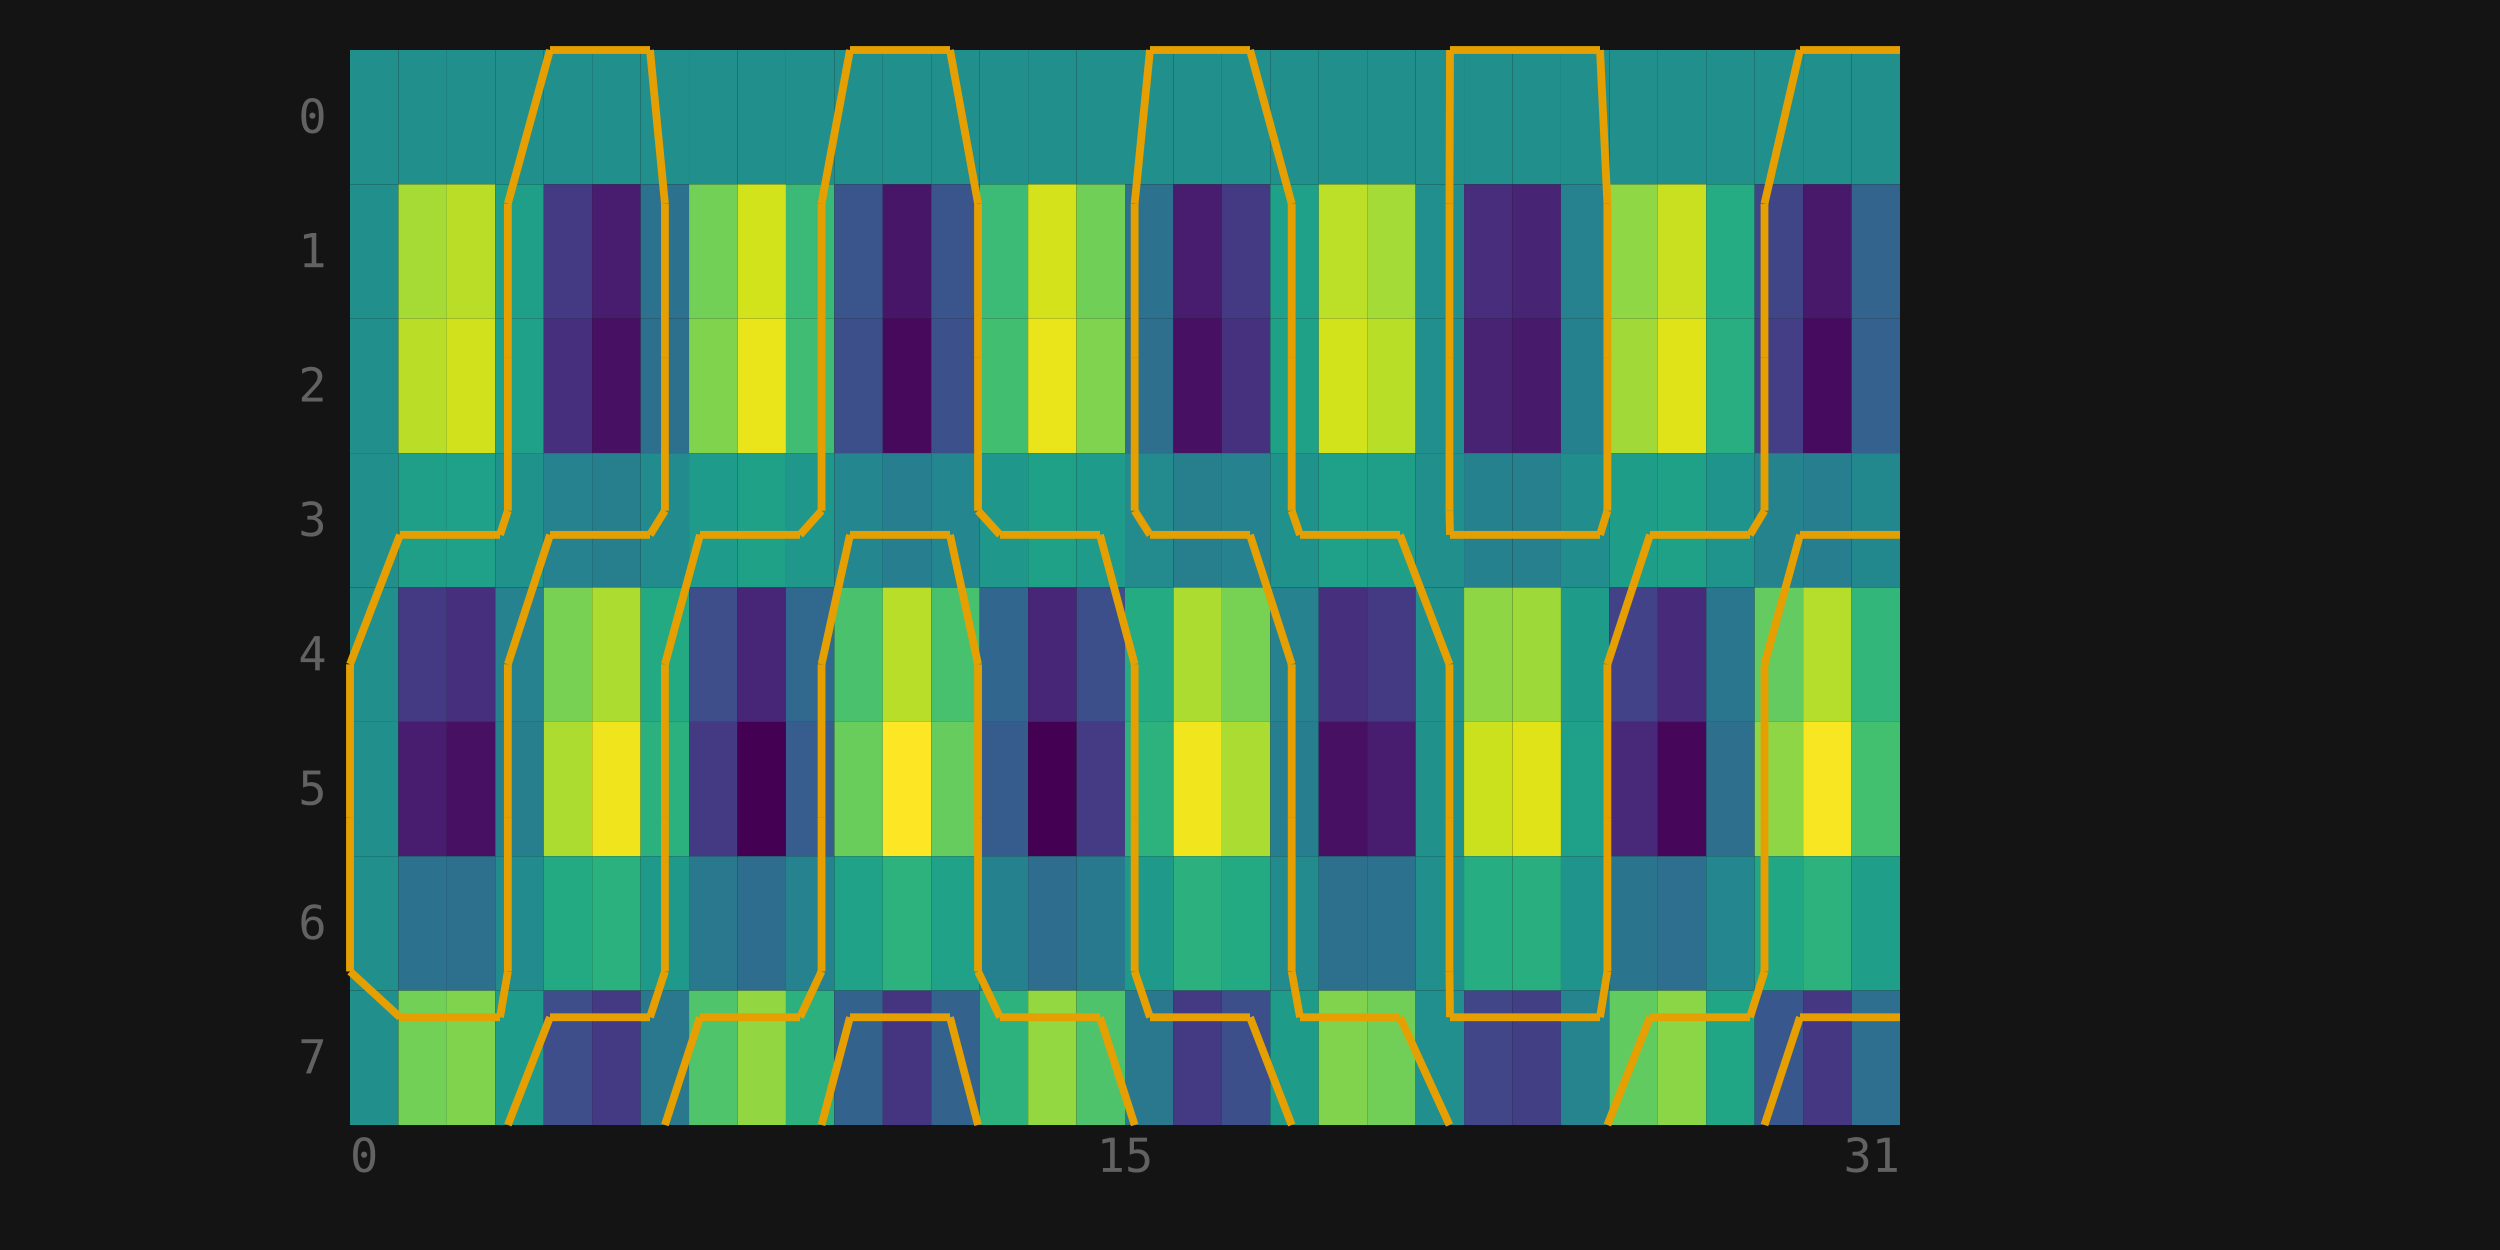
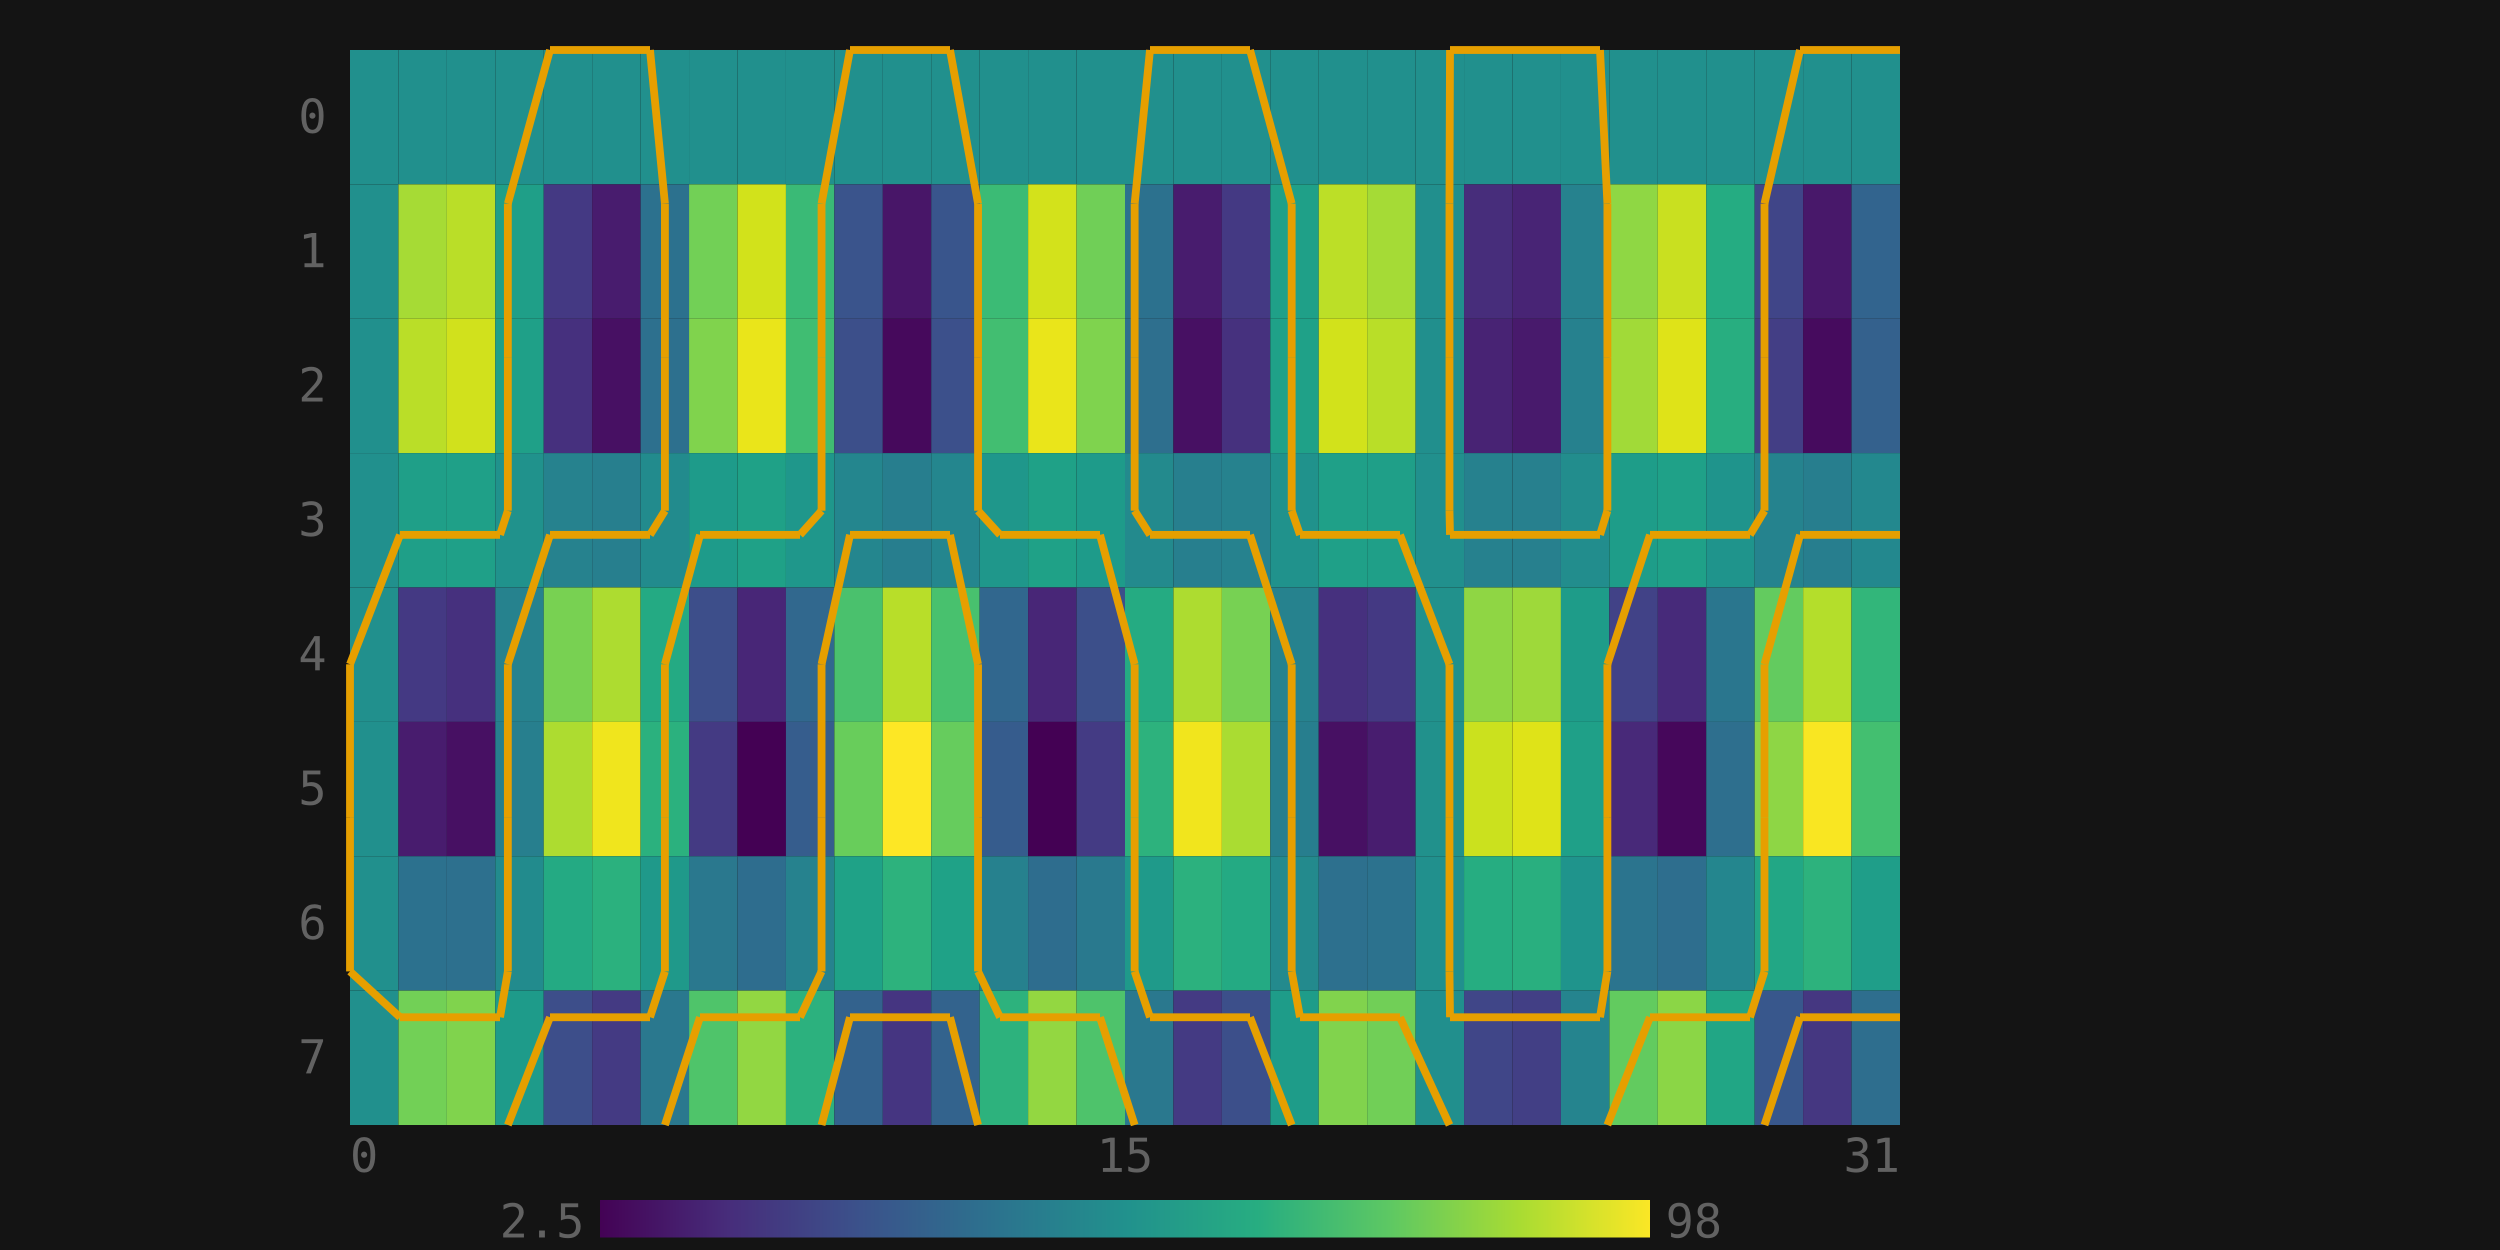
<svg xmlns="http://www.w3.org/2000/svg" viewBox="0 0 640 320" width="640" height="320">
  <rect width="100%" height="100%" fill="#141414" />
  <text x="89.6" y="300" text-anchor="start" font-size="12" font-family="monospace" fill="#626262">0</text>
  <text x="288" y="300" text-anchor="middle" font-size="12" font-family="monospace" fill="#626262">15</text>
  <text x="486.4" y="300" text-anchor="end" font-size="12" font-family="monospace" fill="#626262">31</text>
+   <text x="149.6" y="316.8" text-anchor="end" font-size="12" font-family="monospace" fill="#626262">2.5</text>
+   <defs>
+     <linearGradient id="rsvgb" x1="0" y1="0" x2="1" y2="0">
+       <stop offset="0" stop-color="#440154" />
+       <stop offset="0.125" stop-color="#472d7b" />
+       <stop offset="0.25" stop-color="#3b528b" />
+       <stop offset="0.375" stop-color="#2c728e" />
+       <stop offset="0.5" stop-color="#21918d" />
+       <stop offset="0.625" stop-color="#27ad81" />
+       <stop offset="0.75" stop-color="#5dc863" />
+       <stop offset="0.875" stop-color="#aadc32" />
+       <stop offset="1" stop-color="#fde725" />
+     </linearGradient>
+   </defs>
+   <rect x="153.6" y="307.2" width="268.8" height="9.6" fill="url(#rsvgb)" />
+   <text x="426.4" y="316.8" text-anchor="start" font-size="12" font-family="monospace" fill="#626262">98</text>
  <clipPath id="isvgb-0">
    <rect x="0" y="18" width="83.6" height="24" />
  </clipPath>
  <text x="83.6" y="34" text-anchor="end" clip-path="url(#isvgb-0)" font-size="12" font-family="monospace" fill="#626262">0</text>
  <clipPath id="isvgb-1">
    <rect x="0" y="52.4" width="83.6" height="24" />
  </clipPath>
  <text x="83.6" y="68.4" text-anchor="end" clip-path="url(#isvgb-1)" font-size="12" font-family="monospace" fill="#626262">1</text>
  <clipPath id="isvgb-2">
    <rect x="0" y="86.8" width="83.6" height="24" />
  </clipPath>
  <text x="83.6" y="102.8" text-anchor="end" clip-path="url(#isvgb-2)" font-size="12" font-family="monospace" fill="#626262">2</text>
  <clipPath id="isvgb-3">
    <rect x="0" y="121.2" width="83.6" height="24" />
  </clipPath>
  <text x="83.6" y="137.2" text-anchor="end" clip-path="url(#isvgb-3)" font-size="12" font-family="monospace" fill="#626262">3</text>
  <clipPath id="isvgb-4">
    <rect x="0" y="155.6" width="83.6" height="24" />
  </clipPath>
  <text x="83.6" y="171.6" text-anchor="end" clip-path="url(#isvgb-4)" font-size="12" font-family="monospace" fill="#626262">4</text>
  <clipPath id="isvgb-5">
    <rect x="0" y="190" width="83.6" height="24" />
  </clipPath>
  <text x="83.6" y="206" text-anchor="end" clip-path="url(#isvgb-5)" font-size="12" font-family="monospace" fill="#626262">5</text>
  <clipPath id="isvgb-6">
    <rect x="0" y="224.4" width="83.6" height="24" />
  </clipPath>
  <text x="83.6" y="240.4" text-anchor="end" clip-path="url(#isvgb-6)" font-size="12" font-family="monospace" fill="#626262">6</text>
  <clipPath id="isvgb-7">
    <rect x="0" y="258.8" width="83.6" height="24" />
  </clipPath>
  <text x="83.6" y="274.8" text-anchor="end" clip-path="url(#isvgb-7)" font-size="12" font-family="monospace" fill="#626262">7</text>
  <rect x="89.6" y="12.8" width="12.4" height="34.4" fill="#21908d" />
  <rect x="102" y="12.8" width="12.4" height="34.4" fill="#21908d" />
  <rect x="114.4" y="12.8" width="12.4" height="34.4" fill="#21908d" />
  <rect x="126.8" y="12.8" width="12.4" height="34.4" fill="#21908d" />
  <rect x="139.2" y="12.8" width="12.4" height="34.4" fill="#21908d" />
  <rect x="151.6" y="12.8" width="12.4" height="34.4" fill="#21908d" />
  <rect x="164" y="12.8" width="12.4" height="34.4" fill="#21908d" />
  <rect x="176.4" y="12.8" width="12.4" height="34.4" fill="#21908d" />
  <rect x="188.8" y="12.8" width="12.4" height="34.4" fill="#21908d" />
  <rect x="201.2" y="12.8" width="12.4" height="34.4" fill="#21908d" />
  <rect x="213.6" y="12.8" width="12.4" height="34.4" fill="#21908d" />
  <rect x="226" y="12.8" width="12.4" height="34.4" fill="#21908d" />
  <rect x="238.4" y="12.8" width="12.4" height="34.4" fill="#21908d" />
  <rect x="250.8" y="12.8" width="12.4" height="34.4" fill="#21908d" />
  <rect x="263.2" y="12.8" width="12.4" height="34.4" fill="#21908d" />
  <rect x="275.6" y="12.8" width="12.4" height="34.4" fill="#21908d" />
  <rect x="288" y="12.8" width="12.4" height="34.4" fill="#21908d" />
  <rect x="300.4" y="12.8" width="12.4" height="34.4" fill="#21908d" />
  <rect x="312.8" y="12.8" width="12.4" height="34.4" fill="#21908d" />
  <rect x="325.2" y="12.8" width="12.4" height="34.4" fill="#21908d" />
  <rect x="337.6" y="12.8" width="12.4" height="34.4" fill="#21908d" />
  <rect x="350" y="12.8" width="12.4" height="34.4" fill="#21908d" />
  <rect x="362.4" y="12.8" width="12.4" height="34.4" fill="#21908d" />
  <rect x="374.8" y="12.8" width="12.4" height="34.4" fill="#21908d" />
  <rect x="387.2" y="12.8" width="12.4" height="34.4" fill="#21908d" />
  <rect x="399.6" y="12.8" width="12.4" height="34.4" fill="#21908d" />
  <rect x="412" y="12.8" width="12.4" height="34.4" fill="#21908d" />
  <rect x="424.4" y="12.8" width="12.4" height="34.4" fill="#21908d" />
  <rect x="436.8" y="12.8" width="12.4" height="34.4" fill="#21908d" />
  <rect x="449.2" y="12.8" width="12.4" height="34.4" fill="#21908d" />
  <rect x="461.6" y="12.8" width="12.4" height="34.4" fill="#21908d" />
  <rect x="474" y="12.8" width="12.4" height="34.4" fill="#21908d" />
  <rect x="89.6" y="47.2" width="12.4" height="34.4" fill="#21908d" />
  <rect x="102" y="47.2" width="12.4" height="34.4" fill="#a6db35" />
  <rect x="114.4" y="47.2" width="12.4" height="34.4" fill="#bade28" />
  <rect x="126.8" y="47.2" width="12.4" height="34.4" fill="#1f9f88" />
  <rect x="139.2" y="47.2" width="12.4" height="34.4" fill="#443983" />
  <rect x="151.6" y="47.2" width="12.4" height="34.4" fill="#481c6e" />
  <rect x="164" y="47.2" width="12.4" height="34.4" fill="#2c718e" />
  <rect x="176.4" y="47.2" width="12.4" height="34.4" fill="#72d056" />
  <rect x="188.8" y="47.2" width="12.4" height="34.4" fill="#d2e21b" />
  <rect x="201.2" y="47.2" width="12.4" height="34.4" fill="#3aba76" />
  <rect x="213.6" y="47.2" width="12.4" height="34.4" fill="#3a548c" />
  <rect x="226" y="47.2" width="12.4" height="34.4" fill="#481668" />
  <rect x="238.4" y="47.2" width="12.4" height="34.4" fill="#39558c" />
  <rect x="250.8" y="47.2" width="12.4" height="34.4" fill="#3bbb75" />
  <rect x="263.2" y="47.2" width="12.4" height="34.4" fill="#d3e21b" />
  <rect x="275.6" y="47.2" width="12.4" height="34.4" fill="#70cf57" />
  <rect x="288" y="47.2" width="12.4" height="34.4" fill="#2c718e" />
  <rect x="300.4" y="47.2" width="12.4" height="34.4" fill="#481c6e" />
  <rect x="312.8" y="47.2" width="12.4" height="34.4" fill="#443983" />
  <rect x="325.2" y="47.2" width="12.4" height="34.4" fill="#1fa088" />
  <rect x="337.6" y="47.2" width="12.4" height="34.4" fill="#bcdf27" />
  <rect x="350" y="47.2" width="12.4" height="34.4" fill="#a5db36" />
  <rect x="362.4" y="47.2" width="12.4" height="34.4" fill="#218f8d" />
  <rect x="374.8" y="47.2" width="12.4" height="34.4" fill="#472d7b" />
  <rect x="387.2" y="47.2" width="12.4" height="34.4" fill="#482475" />
  <rect x="399.6" y="47.2" width="12.4" height="34.4" fill="#26828e" />
  <rect x="412" y="47.2" width="12.4" height="34.4" fill="#8fd744" />
  <rect x="424.4" y="47.2" width="12.4" height="34.4" fill="#c9e020" />
  <rect x="436.8" y="47.2" width="12.4" height="34.4" fill="#25ac82" />
  <rect x="449.2" y="47.2" width="12.4" height="34.4" fill="#404588" />
  <rect x="461.6" y="47.2" width="12.4" height="34.4" fill="#48186a" />
  <rect x="474" y="47.2" width="12.4" height="34.4" fill="#32648e" />
  <rect x="89.6" y="81.6" width="12.4" height="34.4" fill="#21908d" />
  <rect x="102" y="81.6" width="12.4" height="34.4" fill="#bade28" />
  <rect x="114.4" y="81.6" width="12.4" height="34.4" fill="#d1e11c" />
  <rect x="126.8" y="81.6" width="12.4" height="34.4" fill="#1fa088" />
  <rect x="139.2" y="81.6" width="12.4" height="34.4" fill="#46307e" />
  <rect x="151.6" y="81.6" width="12.4" height="34.4" fill="#471063" />
  <rect x="164" y="81.6" width="12.4" height="34.4" fill="#2d708e" />
  <rect x="176.4" y="81.6" width="12.4" height="34.4" fill="#80d34d" />
  <rect x="188.8" y="81.6" width="12.4" height="34.4" fill="#eae51a" />
  <rect x="201.2" y="81.6" width="12.4" height="34.4" fill="#40bd72" />
  <rect x="213.6" y="81.6" width="12.4" height="34.4" fill="#3c4f8a" />
  <rect x="226" y="81.6" width="12.4" height="34.4" fill="#46095c" />
  <rect x="238.4" y="81.6" width="12.4" height="34.4" fill="#3c508b" />
  <rect x="250.8" y="81.6" width="12.4" height="34.4" fill="#42be71" />
  <rect x="263.2" y="81.6" width="12.4" height="34.4" fill="#eae51a" />
  <rect x="275.6" y="81.6" width="12.4" height="34.4" fill="#7fd34e" />
  <rect x="288" y="81.6" width="12.4" height="34.4" fill="#2e6f8e" />
  <rect x="300.4" y="81.6" width="12.4" height="34.4" fill="#471063" />
  <rect x="312.8" y="81.6" width="12.4" height="34.4" fill="#46317e" />
  <rect x="325.2" y="81.6" width="12.4" height="34.4" fill="#1fa188" />
  <rect x="337.6" y="81.6" width="12.4" height="34.4" fill="#d2e21b" />
  <rect x="350" y="81.6" width="12.4" height="34.4" fill="#b9de28" />
  <rect x="362.4" y="81.6" width="12.4" height="34.4" fill="#218f8d" />
  <rect x="374.8" y="81.6" width="12.4" height="34.4" fill="#482374" />
  <rect x="387.2" y="81.6" width="12.4" height="34.4" fill="#481a6c" />
  <rect x="399.6" y="81.6" width="12.4" height="34.4" fill="#26818e" />
  <rect x="412" y="81.6" width="12.4" height="34.4" fill="#a1da38" />
  <rect x="424.4" y="81.6" width="12.4" height="34.4" fill="#dfe318" />
  <rect x="436.8" y="81.6" width="12.4" height="34.4" fill="#28ae80" />
  <rect x="449.2" y="81.6" width="12.4" height="34.4" fill="#433e85" />
  <rect x="461.6" y="81.6" width="12.4" height="34.4" fill="#460b5e" />
  <rect x="474" y="81.6" width="12.4" height="34.4" fill="#34618d" />
  <rect x="89.6" y="116" width="12.4" height="34.4" fill="#21908d" />
  <rect x="102" y="116" width="12.4" height="34.4" fill="#1f9f88" />
  <rect x="114.4" y="116" width="12.4" height="34.4" fill="#1fa088" />
  <rect x="126.8" y="116" width="12.4" height="34.4" fill="#20928c" />
  <rect x="139.2" y="116" width="12.4" height="34.4" fill="#26828e" />
  <rect x="151.6" y="116" width="12.4" height="34.4" fill="#277f8e" />
  <rect x="164" y="116" width="12.4" height="34.4" fill="#228b8d" />
  <rect x="176.4" y="116" width="12.4" height="34.4" fill="#1e9b8a" />
  <rect x="188.8" y="116" width="12.4" height="34.4" fill="#1fa187" />
  <rect x="201.2" y="116" width="12.4" height="34.4" fill="#1f978b" />
  <rect x="213.6" y="116" width="12.4" height="34.4" fill="#24868e" />
  <rect x="226" y="116" width="12.4" height="34.4" fill="#277e8e" />
  <rect x="238.4" y="116" width="12.4" height="34.4" fill="#24868e" />
  <rect x="250.8" y="116" width="12.4" height="34.4" fill="#1f978b" />
  <rect x="263.2" y="116" width="12.4" height="34.4" fill="#1fa187" />
  <rect x="275.6" y="116" width="12.4" height="34.4" fill="#1e9b8a" />
  <rect x="288" y="116" width="12.4" height="34.4" fill="#238a8d" />
  <rect x="300.4" y="116" width="12.4" height="34.4" fill="#277f8e" />
  <rect x="312.8" y="116" width="12.4" height="34.4" fill="#26828e" />
  <rect x="325.2" y="116" width="12.4" height="34.4" fill="#20928c" />
  <rect x="337.6" y="116" width="12.4" height="34.4" fill="#1fa088" />
  <rect x="350" y="116" width="12.4" height="34.4" fill="#1f9f88" />
  <rect x="362.4" y="116" width="12.4" height="34.4" fill="#21908d" />
  <rect x="374.8" y="116" width="12.4" height="34.4" fill="#26818e" />
  <rect x="387.2" y="116" width="12.4" height="34.4" fill="#27808e" />
  <rect x="399.6" y="116" width="12.4" height="34.4" fill="#228d8d" />
  <rect x="412" y="116" width="12.4" height="34.4" fill="#1e9d89" />
  <rect x="424.4" y="116" width="12.4" height="34.4" fill="#1fa188" />
  <rect x="436.8" y="116" width="12.4" height="34.4" fill="#1f948c" />
  <rect x="449.2" y="116" width="12.4" height="34.4" fill="#25838e" />
  <rect x="461.6" y="116" width="12.4" height="34.4" fill="#277e8e" />
  <rect x="474" y="116" width="12.4" height="34.4" fill="#23888e" />
  <rect x="89.6" y="150.4" width="12.4" height="34.4" fill="#21908d" />
  <rect x="102" y="150.4" width="12.4" height="34.4" fill="#443983" />
  <rect x="114.4" y="150.4" width="12.4" height="34.4" fill="#46307e" />
  <rect x="126.8" y="150.4" width="12.4" height="34.4" fill="#26828e" />
  <rect x="139.2" y="150.4" width="12.4" height="34.4" fill="#78d152" />
  <rect x="151.6" y="150.4" width="12.4" height="34.4" fill="#addc30" />
  <rect x="164" y="150.4" width="12.4" height="34.4" fill="#24aa83" />
  <rect x="176.4" y="150.4" width="12.4" height="34.4" fill="#3d4e8a" />
  <rect x="188.8" y="150.4" width="12.4" height="34.4" fill="#482677" />
  <rect x="201.2" y="150.4" width="12.4" height="34.4" fill="#31688e" />
  <rect x="213.6" y="150.4" width="12.4" height="34.4" fill="#4ac16d" />
  <rect x="226" y="150.4" width="12.4" height="34.4" fill="#b8de29" />
  <rect x="238.4" y="150.4" width="12.4" height="34.4" fill="#48c16e" />
  <rect x="250.8" y="150.4" width="12.4" height="34.4" fill="#31678e" />
  <rect x="263.2" y="150.4" width="12.4" height="34.4" fill="#482677" />
  <rect x="275.6" y="150.4" width="12.4" height="34.4" fill="#3c4f8a" />
  <rect x="288" y="150.4" width="12.4" height="34.4" fill="#25ab82" />
  <rect x="300.4" y="150.4" width="12.4" height="34.4" fill="#addc30" />
  <rect x="312.8" y="150.4" width="12.4" height="34.4" fill="#77d153" />
  <rect x="325.2" y="150.4" width="12.4" height="34.4" fill="#26828e" />
  <rect x="337.6" y="150.4" width="12.4" height="34.4" fill="#46307e" />
  <rect x="350" y="150.4" width="12.4" height="34.4" fill="#443983" />
  <rect x="362.4" y="150.4" width="12.4" height="34.4" fill="#21918c" />
  <rect x="374.8" y="150.4" width="12.4" height="34.4" fill="#8fd644" />
  <rect x="387.2" y="150.4" width="12.4" height="34.4" fill="#9ed93a" />
  <rect x="399.6" y="150.4" width="12.4" height="34.4" fill="#1e9c89" />
  <rect x="412" y="150.4" width="12.4" height="34.4" fill="#414287" />
  <rect x="424.4" y="150.4" width="12.4" height="34.4" fill="#472a7a" />
  <rect x="436.8" y="150.4" width="12.4" height="34.4" fill="#2a768e" />
  <rect x="449.2" y="150.4" width="12.4" height="34.4" fill="#63cb5f" />
  <rect x="461.6" y="150.4" width="12.4" height="34.4" fill="#b4de2b" />
  <rect x="474" y="150.4" width="12.4" height="34.4" fill="#32b67a" />
  <rect x="89.6" y="184.8" width="12.4" height="34.4" fill="#21908d" />
  <rect x="102" y="184.8" width="12.4" height="34.4" fill="#481c6e" />
  <rect x="114.4" y="184.8" width="12.4" height="34.4" fill="#471063" />
  <rect x="126.8" y="184.8" width="12.4" height="34.4" fill="#277f8e" />
  <rect x="139.2" y="184.8" width="12.4" height="34.4" fill="#addc30" />
  <rect x="151.6" y="184.8" width="12.4" height="34.4" fill="#f0e51d" />
  <rect x="164" y="184.8" width="12.4" height="34.4" fill="#2bb17e" />
  <rect x="176.4" y="184.8" width="12.4" height="34.4" fill="#443a83" />
  <rect x="188.8" y="184.8" width="12.4" height="34.4" fill="#440154" />
  <rect x="201.2" y="184.8" width="12.4" height="34.4" fill="#365d8d" />
  <rect x="213.6" y="184.8" width="12.4" height="34.4" fill="#68cd5b" />
  <rect x="226" y="184.8" width="12.4" height="34.4" fill="#fde725" />
  <rect x="238.4" y="184.8" width="12.4" height="34.4" fill="#66cc5d" />
  <rect x="250.8" y="184.8" width="12.4" height="34.4" fill="#365c8d" />
  <rect x="263.2" y="184.8" width="12.4" height="34.4" fill="#440154" />
  <rect x="275.6" y="184.8" width="12.4" height="34.4" fill="#443b84" />
  <rect x="288" y="184.8" width="12.4" height="34.4" fill="#2db27d" />
  <rect x="300.4" y="184.8" width="12.4" height="34.4" fill="#f1e51d" />
  <rect x="312.8" y="184.8" width="12.4" height="34.4" fill="#aadc32" />
  <rect x="325.2" y="184.8" width="12.4" height="34.4" fill="#277e8e" />
  <rect x="337.6" y="184.8" width="12.4" height="34.4" fill="#471063" />
  <rect x="350" y="184.8" width="12.4" height="34.4" fill="#481d6f" />
  <rect x="362.4" y="184.8" width="12.4" height="34.4" fill="#21918c" />
  <rect x="374.8" y="184.8" width="12.4" height="34.4" fill="#cbe11e" />
  <rect x="387.2" y="184.8" width="12.4" height="34.4" fill="#dfe318" />
  <rect x="399.6" y="184.8" width="12.4" height="34.4" fill="#1fa088" />
  <rect x="412" y="184.8" width="12.4" height="34.4" fill="#482979" />
  <rect x="424.4" y="184.8" width="12.4" height="34.4" fill="#46075b" />
  <rect x="436.8" y="184.8" width="12.4" height="34.4" fill="#2e6f8e" />
  <rect x="449.2" y="184.8" width="12.4" height="34.4" fill="#8ed645" />
  <rect x="461.6" y="184.8" width="12.4" height="34.4" fill="#f9e622" />
  <rect x="474" y="184.8" width="12.4" height="34.4" fill="#43bf70" />
  <rect x="89.6" y="219.2" width="12.4" height="34.4" fill="#21908d" />
  <rect x="102" y="219.2" width="12.4" height="34.4" fill="#2c718e" />
  <rect x="114.4" y="219.2" width="12.4" height="34.4" fill="#2d708e" />
  <rect x="126.8" y="219.2" width="12.4" height="34.4" fill="#228b8d" />
  <rect x="139.2" y="219.2" width="12.4" height="34.4" fill="#24aa83" />
  <rect x="151.6" y="219.2" width="12.4" height="34.4" fill="#2bb17e" />
  <rect x="164" y="219.2" width="12.4" height="34.4" fill="#1f998a" />
  <rect x="176.4" y="219.2" width="12.4" height="34.4" fill="#2a788e" />
  <rect x="188.8" y="219.2" width="12.4" height="34.4" fill="#2e6d8e" />
  <rect x="201.2" y="219.2" width="12.4" height="34.4" fill="#26828e" />
  <rect x="213.6" y="219.2" width="12.4" height="34.4" fill="#1fa287" />
  <rect x="226" y="219.2" width="12.4" height="34.4" fill="#2db27d" />
  <rect x="238.4" y="219.2" width="12.4" height="34.4" fill="#1fa287" />
  <rect x="250.8" y="219.2" width="12.4" height="34.4" fill="#26818e" />
  <rect x="263.2" y="219.2" width="12.4" height="34.4" fill="#2e6d8e" />
  <rect x="275.6" y="219.2" width="12.4" height="34.4" fill="#29798e" />
  <rect x="288" y="219.2" width="12.4" height="34.4" fill="#1f9a8a" />
  <rect x="300.4" y="219.2" width="12.4" height="34.4" fill="#2cb17e" />
  <rect x="312.8" y="219.2" width="12.4" height="34.4" fill="#24aa83" />
  <rect x="325.2" y="219.2" width="12.4" height="34.4" fill="#238a8d" />
  <rect x="337.6" y="219.2" width="12.4" height="34.4" fill="#2d708e" />
  <rect x="350" y="219.2" width="12.4" height="34.4" fill="#2c728e" />
  <rect x="362.4" y="219.2" width="12.4" height="34.4" fill="#21908d" />
  <rect x="374.8" y="219.2" width="12.4" height="34.4" fill="#26ad81" />
  <rect x="387.2" y="219.2" width="12.4" height="34.4" fill="#29af7f" />
  <rect x="399.6" y="219.2" width="12.4" height="34.4" fill="#1f948c" />
  <rect x="412" y="219.2" width="12.4" height="34.4" fill="#2b748e" />
  <rect x="424.4" y="219.2" width="12.4" height="34.4" fill="#2e6e8e" />
  <rect x="436.8" y="219.2" width="12.4" height="34.4" fill="#24868e" />
  <rect x="449.2" y="219.2" width="12.4" height="34.4" fill="#22a785" />
  <rect x="461.6" y="219.2" width="12.4" height="34.4" fill="#2db27d" />
  <rect x="474" y="219.2" width="12.4" height="34.4" fill="#1f9e89" />
  <rect x="89.6" y="253.6" width="12.4" height="34.4" fill="#21908d" />
  <rect x="102" y="253.6" width="12.4" height="34.4" fill="#72d056" />
  <rect x="114.4" y="253.6" width="12.4" height="34.4" fill="#80d34d" />
  <rect x="126.8" y="253.6" width="12.4" height="34.4" fill="#1e9b8a" />
  <rect x="139.2" y="253.6" width="12.4" height="34.4" fill="#3d4e8a" />
  <rect x="151.6" y="253.6" width="12.4" height="34.4" fill="#443a83" />
  <rect x="164" y="253.6" width="12.4" height="34.4" fill="#2a788e" />
  <rect x="176.4" y="253.6" width="12.4" height="34.4" fill="#4fc46a" />
  <rect x="188.8" y="253.6" width="12.4" height="34.4" fill="#92d742" />
  <rect x="201.2" y="253.6" width="12.4" height="34.4" fill="#2cb17e" />
  <rect x="213.6" y="253.6" width="12.4" height="34.4" fill="#33628d" />
  <rect x="226" y="253.6" width="12.4" height="34.4" fill="#453581" />
  <rect x="238.4" y="253.6" width="12.4" height="34.4" fill="#33638d" />
  <rect x="250.8" y="253.6" width="12.4" height="34.4" fill="#2db27d" />
  <rect x="263.2" y="253.6" width="12.4" height="34.4" fill="#93d741" />
  <rect x="275.6" y="253.6" width="12.4" height="34.4" fill="#4ec36b" />
  <rect x="288" y="253.6" width="12.4" height="34.4" fill="#2a788e" />
  <rect x="300.4" y="253.6" width="12.4" height="34.4" fill="#443a83" />
  <rect x="312.8" y="253.6" width="12.4" height="34.4" fill="#3c4f8a" />
  <rect x="325.2" y="253.6" width="12.4" height="34.4" fill="#1e9c89" />
  <rect x="337.6" y="253.6" width="12.4" height="34.4" fill="#81d34d" />
  <rect x="350" y="253.6" width="12.4" height="34.4" fill="#71cf57" />
  <rect x="362.4" y="253.6" width="12.4" height="34.4" fill="#218f8d" />
  <rect x="374.8" y="253.6" width="12.4" height="34.4" fill="#404688" />
  <rect x="387.2" y="253.6" width="12.4" height="34.4" fill="#423f85" />
  <rect x="399.6" y="253.6" width="12.4" height="34.4" fill="#25848e" />
  <rect x="412" y="253.6" width="12.4" height="34.4" fill="#62cb5f" />
  <rect x="424.4" y="253.6" width="12.4" height="34.4" fill="#8bd646" />
  <rect x="436.8" y="253.6" width="12.4" height="34.4" fill="#21a685" />
  <rect x="449.2" y="253.6" width="12.4" height="34.4" fill="#38578c" />
  <rect x="461.6" y="253.6" width="12.4" height="34.4" fill="#453781" />
  <rect x="474" y="253.6" width="12.4" height="34.4" fill="#2e6e8e" />
  <path d="M140.8 12.8 L130.012 52.114" fill="none" stroke="#e69f00" stroke-width="2" />
  <path d="M153.6 12.8 L140.8 12.8" fill="none" stroke="#e69f00" stroke-width="2" />
  <path d="M166.4 12.8 L153.6 12.8" fill="none" stroke="#e69f00" stroke-width="2" />
  <path d="M170.219 52.114 L166.4 12.8" fill="none" stroke="#e69f00" stroke-width="2" />
  <path d="M217.6 12.8 L210.317 52.114" fill="none" stroke="#e69f00" stroke-width="2" />
  <path d="M230.4 12.8 L217.6 12.8" fill="none" stroke="#e69f00" stroke-width="2" />
  <path d="M243.2 12.8 L230.4 12.8" fill="none" stroke="#e69f00" stroke-width="2" />
  <path d="M250.379 52.114 L243.2 12.8" fill="none" stroke="#e69f00" stroke-width="2" />
  <path d="M294.4 12.8 L290.472 52.114" fill="none" stroke="#e69f00" stroke-width="2" />
  <path d="M307.2 12.8 L294.4 12.8" fill="none" stroke="#e69f00" stroke-width="2" />
  <path d="M320 12.8 L307.2 12.8" fill="none" stroke="#e69f00" stroke-width="2" />
  <path d="M330.67 52.114 L320 12.8" fill="none" stroke="#e69f00" stroke-width="2" />
  <path d="M371.2 12.8 L371.066 52.114" fill="none" stroke="#e69f00" stroke-width="2" />
  <path d="M384 12.8 L371.2 12.8" fill="none" stroke="#e69f00" stroke-width="2" />
  <path d="M396.8 12.8 L384 12.8" fill="none" stroke="#e69f00" stroke-width="2" />
  <path d="M409.6 12.8 L396.8 12.8" fill="none" stroke="#e69f00" stroke-width="2" />
  <path d="M411.493 52.114 L409.6 12.8" fill="none" stroke="#e69f00" stroke-width="2" />
  <path d="M460.8 12.8 L451.71 52.114" fill="none" stroke="#e69f00" stroke-width="2" />
  <path d="M473.6 12.8 L460.8 12.8" fill="none" stroke="#e69f00" stroke-width="2" />
  <path d="M486.4 12.8 L473.6 12.8" fill="none" stroke="#e69f00" stroke-width="2" />
  <path d="M130.012 52.114 L130.012 91.429" fill="none" stroke="#e69f00" stroke-width="2" />
  <path d="M170.219 52.114 L170.219 91.429" fill="none" stroke="#e69f00" stroke-width="2" />
  <path d="M210.317 52.114 L210.317 91.429" fill="none" stroke="#e69f00" stroke-width="2" />
  <path d="M250.379 52.114 L250.379 91.429" fill="none" stroke="#e69f00" stroke-width="2" />
  <path d="M290.472 52.114 L290.472 91.429" fill="none" stroke="#e69f00" stroke-width="2" />
  <path d="M330.67 52.114 L330.67 91.429" fill="none" stroke="#e69f00" stroke-width="2" />
  <path d="M371.066 52.114 L371.066 91.429" fill="none" stroke="#e69f00" stroke-width="2" />
  <path d="M411.493 52.114 L411.493 91.429" fill="none" stroke="#e69f00" stroke-width="2" />
  <path d="M451.71 52.114 L451.71 91.429" fill="none" stroke="#e69f00" stroke-width="2" />
  <path d="M130.012 91.429 L130.012 130.743" fill="none" stroke="#e69f00" stroke-width="2" />
  <path d="M170.219 91.429 L170.219 130.743" fill="none" stroke="#e69f00" stroke-width="2" />
  <path d="M210.317 91.429 L210.317 130.743" fill="none" stroke="#e69f00" stroke-width="2" />
  <path d="M250.379 91.429 L250.379 130.743" fill="none" stroke="#e69f00" stroke-width="2" />
  <path d="M290.472 91.429 L290.472 130.743" fill="none" stroke="#e69f00" stroke-width="2" />
  <path d="M330.67 91.429 L330.67 130.743" fill="none" stroke="#e69f00" stroke-width="2" />
  <path d="M371.066 91.429 L371.066 130.743" fill="none" stroke="#e69f00" stroke-width="2" />
  <path d="M411.493 91.429 L411.493 130.743" fill="none" stroke="#e69f00" stroke-width="2" />
  <path d="M451.71 91.429 L451.71 130.743" fill="none" stroke="#e69f00" stroke-width="2" />
  <path d="M102.4 136.922 L89.6 170.057" fill="none" stroke="#e69f00" stroke-width="2" />
  <path d="M115.2 136.922 L102.4 136.922" fill="none" stroke="#e69f00" stroke-width="2" />
  <path d="M128 136.922 L115.2 136.922" fill="none" stroke="#e69f00" stroke-width="2" />
  <path d="M130.012 130.743 L128 136.922" fill="none" stroke="#e69f00" stroke-width="2" />
  <path d="M130.012 170.057 L140.8 136.922" fill="none" stroke="#e69f00" stroke-width="2" />
  <path d="M153.6 136.922 L140.8 136.922" fill="none" stroke="#e69f00" stroke-width="2" />
  <path d="M166.4 136.922 L153.6 136.922" fill="none" stroke="#e69f00" stroke-width="2" />
  <path d="M170.219 130.743 L166.4 136.922" fill="none" stroke="#e69f00" stroke-width="2" />
  <path d="M170.219 170.057 L179.2 136.922" fill="none" stroke="#e69f00" stroke-width="2" />
  <path d="M192 136.922 L179.2 136.922" fill="none" stroke="#e69f00" stroke-width="2" />
  <path d="M204.8 136.922 L192 136.922" fill="none" stroke="#e69f00" stroke-width="2" />
  <path d="M210.317 130.743 L204.8 136.922" fill="none" stroke="#e69f00" stroke-width="2" />
  <path d="M210.317 170.057 L217.6 136.922" fill="none" stroke="#e69f00" stroke-width="2" />
  <path d="M230.4 136.922 L217.6 136.922" fill="none" stroke="#e69f00" stroke-width="2" />
  <path d="M243.2 136.922 L230.4 136.922" fill="none" stroke="#e69f00" stroke-width="2" />
  <path d="M250.379 130.743 L256 136.922" fill="none" stroke="#e69f00" stroke-width="2" />
  <path d="M250.379 170.057 L243.2 136.922" fill="none" stroke="#e69f00" stroke-width="2" />
  <path d="M268.8 136.922 L256 136.922" fill="none" stroke="#e69f00" stroke-width="2" />
  <path d="M281.6 136.922 L268.8 136.922" fill="none" stroke="#e69f00" stroke-width="2" />
  <path d="M290.472 130.743 L294.4 136.922" fill="none" stroke="#e69f00" stroke-width="2" />
  <path d="M290.472 170.057 L281.6 136.922" fill="none" stroke="#e69f00" stroke-width="2" />
  <path d="M307.2 136.922 L294.4 136.922" fill="none" stroke="#e69f00" stroke-width="2" />
  <path d="M320 136.922 L307.2 136.922" fill="none" stroke="#e69f00" stroke-width="2" />
  <path d="M330.67 130.743 L332.8 136.922" fill="none" stroke="#e69f00" stroke-width="2" />
  <path d="M330.67 170.057 L320 136.922" fill="none" stroke="#e69f00" stroke-width="2" />
  <path d="M345.6 136.922 L332.8 136.922" fill="none" stroke="#e69f00" stroke-width="2" />
  <path d="M358.4 136.922 L345.6 136.922" fill="none" stroke="#e69f00" stroke-width="2" />
  <path d="M371.066 130.743 L371.2 136.922" fill="none" stroke="#e69f00" stroke-width="2" />
  <path d="M371.066 170.057 L358.4 136.922" fill="none" stroke="#e69f00" stroke-width="2" />
  <path d="M384 136.922 L371.2 136.922" fill="none" stroke="#e69f00" stroke-width="2" />
  <path d="M396.8 136.922 L384 136.922" fill="none" stroke="#e69f00" stroke-width="2" />
  <path d="M409.6 136.922 L396.8 136.922" fill="none" stroke="#e69f00" stroke-width="2" />
  <path d="M411.493 130.743 L409.6 136.922" fill="none" stroke="#e69f00" stroke-width="2" />
  <path d="M411.493 170.057 L422.4 136.922" fill="none" stroke="#e69f00" stroke-width="2" />
  <path d="M435.2 136.922 L422.4 136.922" fill="none" stroke="#e69f00" stroke-width="2" />
  <path d="M448 136.922 L435.2 136.922" fill="none" stroke="#e69f00" stroke-width="2" />
  <path d="M451.71 130.743 L448 136.922" fill="none" stroke="#e69f00" stroke-width="2" />
  <path d="M451.71 170.057 L460.8 136.922" fill="none" stroke="#e69f00" stroke-width="2" />
  <path d="M473.6 136.922 L460.8 136.922" fill="none" stroke="#e69f00" stroke-width="2" />
  <path d="M486.4 136.922 L473.6 136.922" fill="none" stroke="#e69f00" stroke-width="2" />
  <path d="M89.6 170.057 L89.6 209.371" fill="none" stroke="#e69f00" stroke-width="2" />
  <path d="M130.012 170.057 L130.012 209.371" fill="none" stroke="#e69f00" stroke-width="2" />
  <path d="M170.219 170.057 L170.219 209.371" fill="none" stroke="#e69f00" stroke-width="2" />
  <path d="M210.317 170.057 L210.317 209.371" fill="none" stroke="#e69f00" stroke-width="2" />
  <path d="M250.379 170.057 L250.379 209.371" fill="none" stroke="#e69f00" stroke-width="2" />
  <path d="M290.472 170.057 L290.472 209.371" fill="none" stroke="#e69f00" stroke-width="2" />
  <path d="M330.67 170.057 L330.67 209.371" fill="none" stroke="#e69f00" stroke-width="2" />
  <path d="M371.066 170.057 L371.066 209.371" fill="none" stroke="#e69f00" stroke-width="2" />
  <path d="M411.493 170.057 L411.493 209.371" fill="none" stroke="#e69f00" stroke-width="2" />
  <path d="M451.71 170.057 L451.71 209.371" fill="none" stroke="#e69f00" stroke-width="2" />
  <path d="M89.6 209.371 L89.6 248.686" fill="none" stroke="#e69f00" stroke-width="2" />
  <path d="M130.012 209.371 L130.012 248.686" fill="none" stroke="#e69f00" stroke-width="2" />
  <path d="M170.219 209.371 L170.219 248.686" fill="none" stroke="#e69f00" stroke-width="2" />
  <path d="M210.317 209.371 L210.317 248.686" fill="none" stroke="#e69f00" stroke-width="2" />
  <path d="M250.379 209.371 L250.379 248.686" fill="none" stroke="#e69f00" stroke-width="2" />
  <path d="M290.472 209.371 L290.472 248.686" fill="none" stroke="#e69f00" stroke-width="2" />
  <path d="M330.67 209.371 L330.67 248.686" fill="none" stroke="#e69f00" stroke-width="2" />
  <path d="M371.066 209.371 L371.066 248.686" fill="none" stroke="#e69f00" stroke-width="2" />
  <path d="M411.493 209.371 L411.493 248.686" fill="none" stroke="#e69f00" stroke-width="2" />
  <path d="M451.71 209.371 L451.71 248.686" fill="none" stroke="#e69f00" stroke-width="2" />
  <path d="M89.6 248.686 L102.4 260.417" fill="none" stroke="#e69f00" stroke-width="2" />
  <path d="M115.2 260.417 L102.4 260.417" fill="none" stroke="#e69f00" stroke-width="2" />
  <path d="M128 260.417 L115.2 260.417" fill="none" stroke="#e69f00" stroke-width="2" />
  <path d="M130.012 248.686 L128 260.417" fill="none" stroke="#e69f00" stroke-width="2" />
  <path d="M130.012 288 L140.8 260.417" fill="none" stroke="#e69f00" stroke-width="2" />
  <path d="M153.6 260.417 L140.8 260.417" fill="none" stroke="#e69f00" stroke-width="2" />
  <path d="M166.4 260.417 L153.6 260.417" fill="none" stroke="#e69f00" stroke-width="2" />
  <path d="M170.219 248.686 L166.4 260.417" fill="none" stroke="#e69f00" stroke-width="2" />
  <path d="M170.219 288 L179.2 260.417" fill="none" stroke="#e69f00" stroke-width="2" />
  <path d="M192 260.417 L179.2 260.417" fill="none" stroke="#e69f00" stroke-width="2" />
  <path d="M204.8 260.417 L192 260.417" fill="none" stroke="#e69f00" stroke-width="2" />
  <path d="M210.317 248.686 L204.8 260.417" fill="none" stroke="#e69f00" stroke-width="2" />
  <path d="M210.317 288 L217.6 260.417" fill="none" stroke="#e69f00" stroke-width="2" />
  <path d="M230.4 260.417 L217.6 260.417" fill="none" stroke="#e69f00" stroke-width="2" />
  <path d="M243.2 260.417 L230.4 260.417" fill="none" stroke="#e69f00" stroke-width="2" />
  <path d="M250.379 248.686 L256 260.417" fill="none" stroke="#e69f00" stroke-width="2" />
  <path d="M250.379 288 L243.2 260.417" fill="none" stroke="#e69f00" stroke-width="2" />
  <path d="M268.8 260.417 L256 260.417" fill="none" stroke="#e69f00" stroke-width="2" />
  <path d="M281.6 260.417 L268.8 260.417" fill="none" stroke="#e69f00" stroke-width="2" />
  <path d="M290.472 248.686 L294.4 260.417" fill="none" stroke="#e69f00" stroke-width="2" />
  <path d="M290.472 288 L281.6 260.417" fill="none" stroke="#e69f00" stroke-width="2" />
  <path d="M307.2 260.417 L294.4 260.417" fill="none" stroke="#e69f00" stroke-width="2" />
  <path d="M320 260.417 L307.2 260.417" fill="none" stroke="#e69f00" stroke-width="2" />
  <path d="M330.67 248.686 L332.8 260.417" fill="none" stroke="#e69f00" stroke-width="2" />
  <path d="M330.67 288 L320 260.417" fill="none" stroke="#e69f00" stroke-width="2" />
  <path d="M345.6 260.417 L332.8 260.417" fill="none" stroke="#e69f00" stroke-width="2" />
  <path d="M358.4 260.417 L345.6 260.417" fill="none" stroke="#e69f00" stroke-width="2" />
  <path d="M371.066 248.686 L371.2 260.417" fill="none" stroke="#e69f00" stroke-width="2" />
  <path d="M371.066 288 L358.4 260.417" fill="none" stroke="#e69f00" stroke-width="2" />
  <path d="M384 260.417 L371.2 260.417" fill="none" stroke="#e69f00" stroke-width="2" />
  <path d="M396.8 260.417 L384 260.417" fill="none" stroke="#e69f00" stroke-width="2" />
  <path d="M409.6 260.417 L396.8 260.417" fill="none" stroke="#e69f00" stroke-width="2" />
  <path d="M411.493 248.686 L409.6 260.417" fill="none" stroke="#e69f00" stroke-width="2" />
  <path d="M411.493 288 L422.4 260.417" fill="none" stroke="#e69f00" stroke-width="2" />
  <path d="M435.2 260.417 L422.4 260.417" fill="none" stroke="#e69f00" stroke-width="2" />
  <path d="M448 260.417 L435.2 260.417" fill="none" stroke="#e69f00" stroke-width="2" />
  <path d="M451.71 248.686 L448 260.417" fill="none" stroke="#e69f00" stroke-width="2" />
  <path d="M451.71 288 L460.8 260.417" fill="none" stroke="#e69f00" stroke-width="2" />
  <path d="M473.6 260.417 L460.8 260.417" fill="none" stroke="#e69f00" stroke-width="2" />
  <path d="M486.4 260.417 L473.6 260.417" fill="none" stroke="#e69f00" stroke-width="2" />
</svg>
